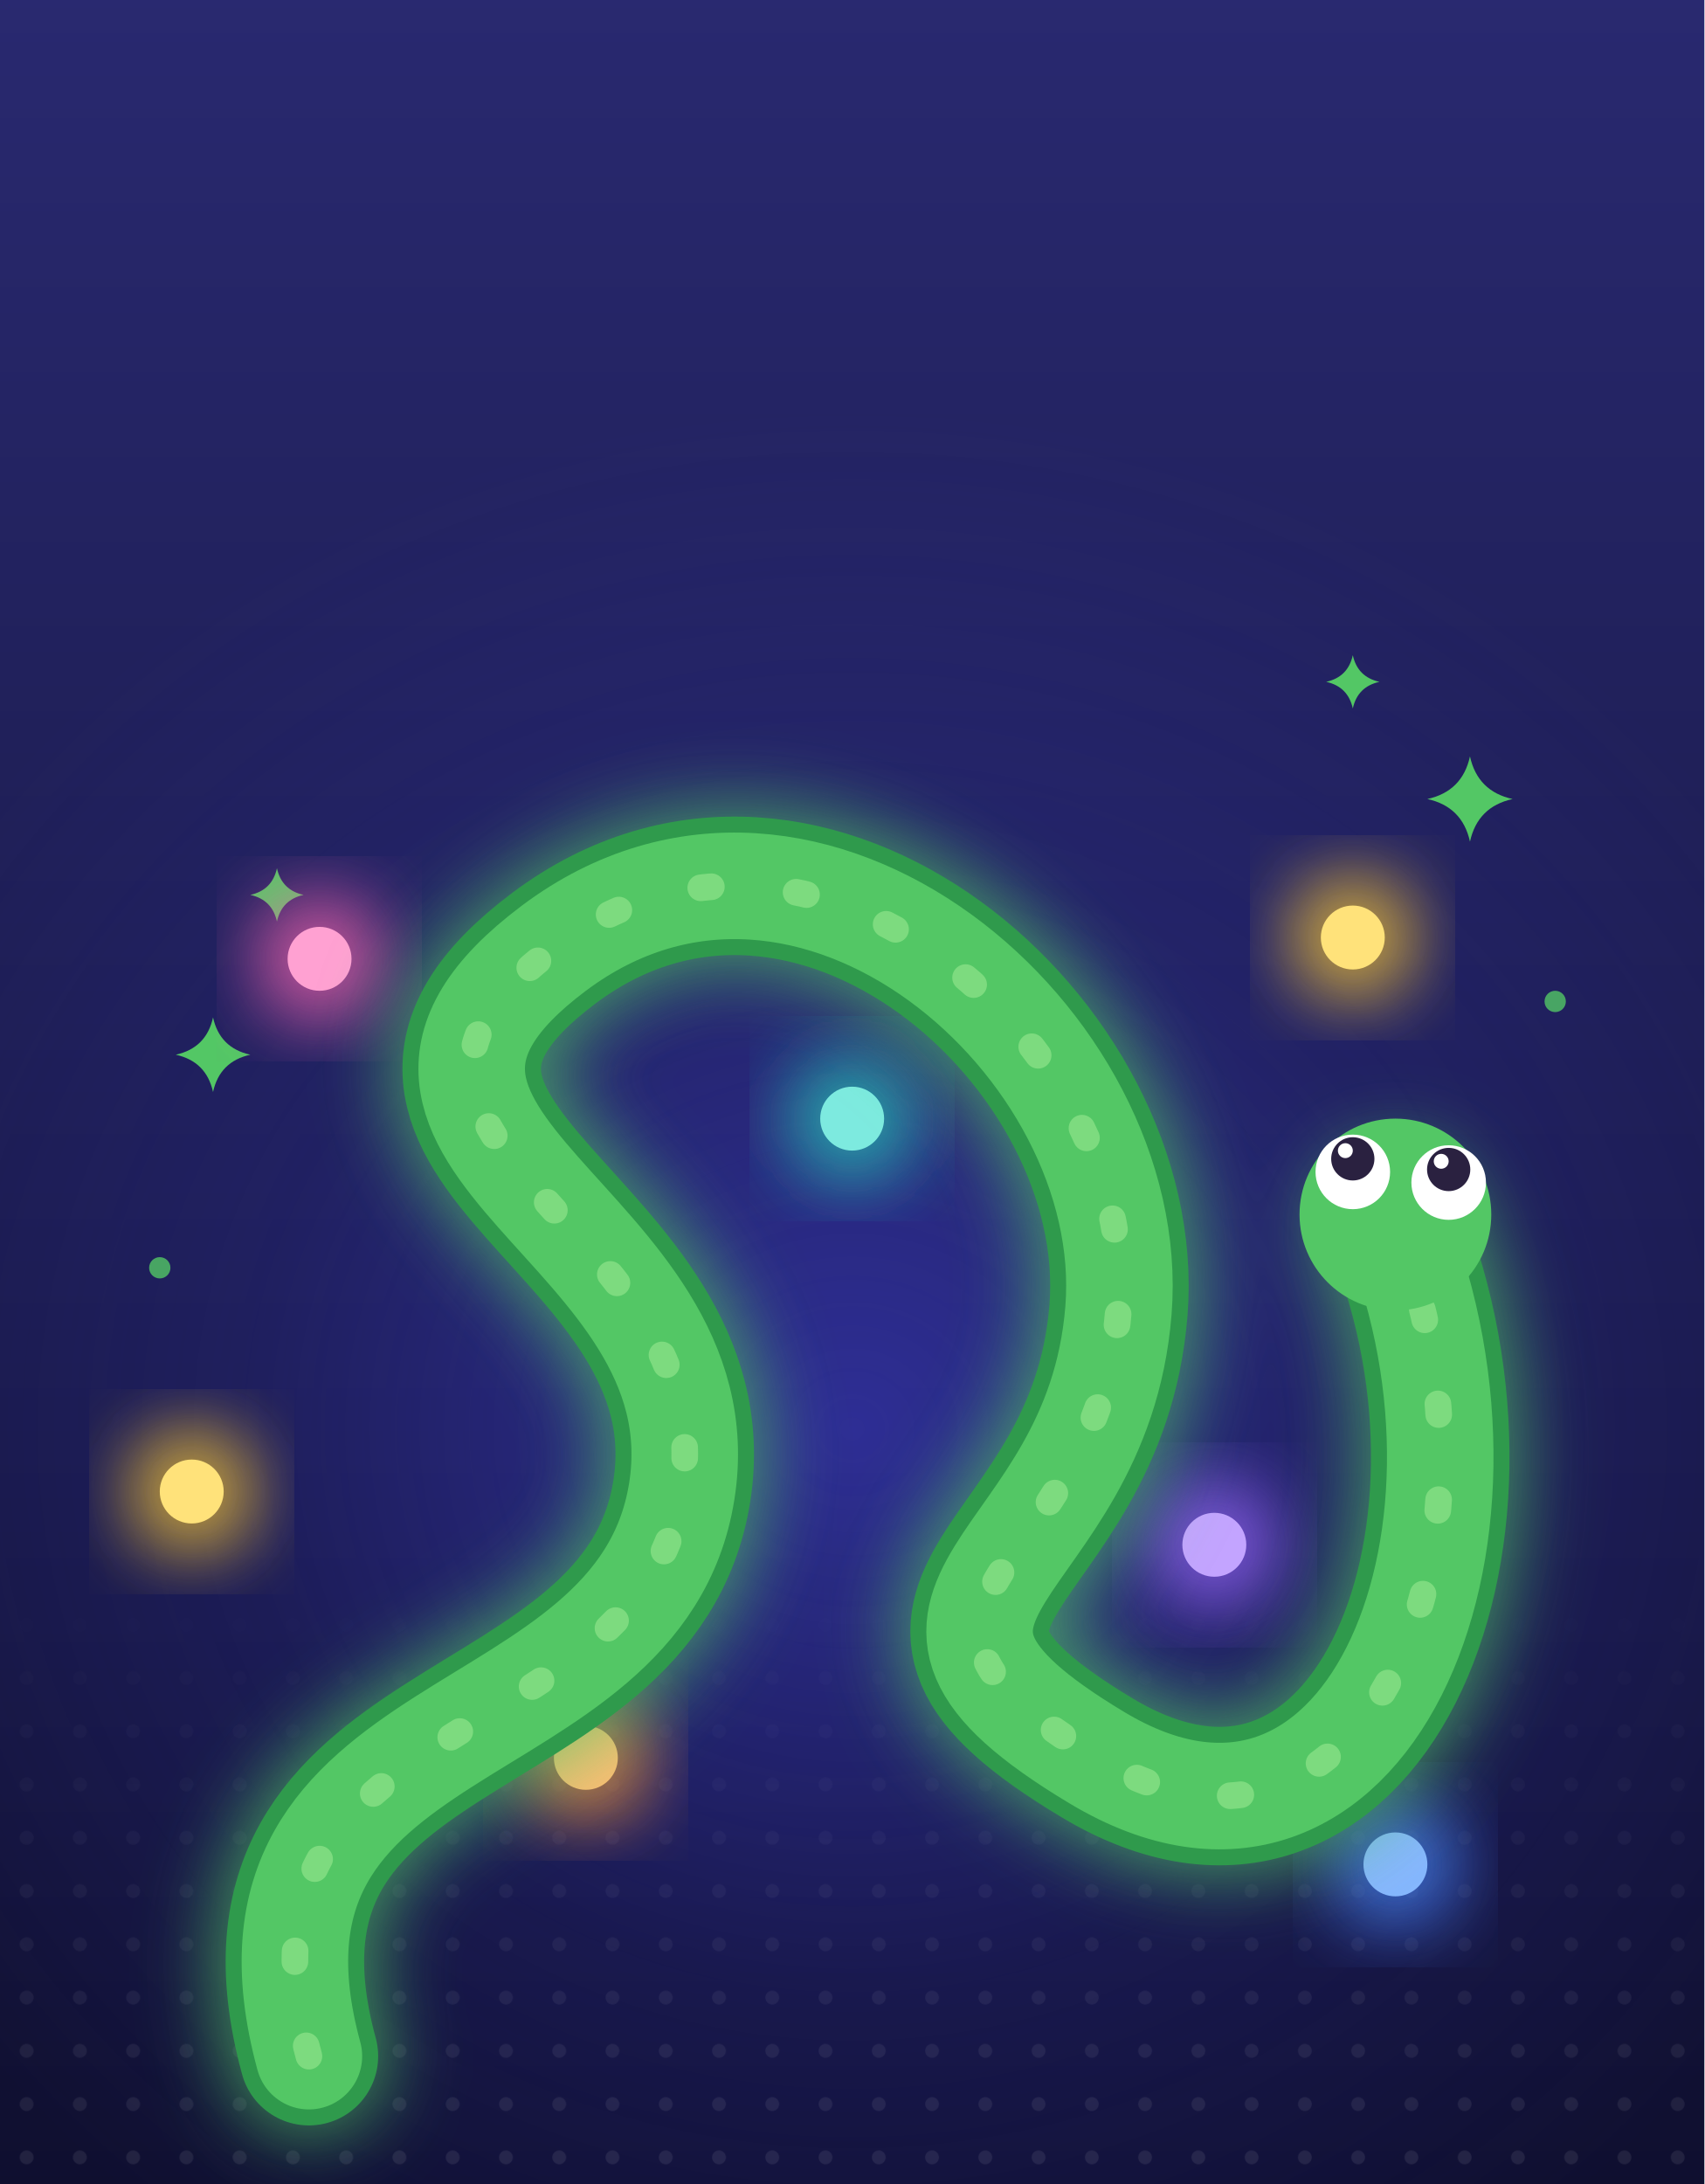
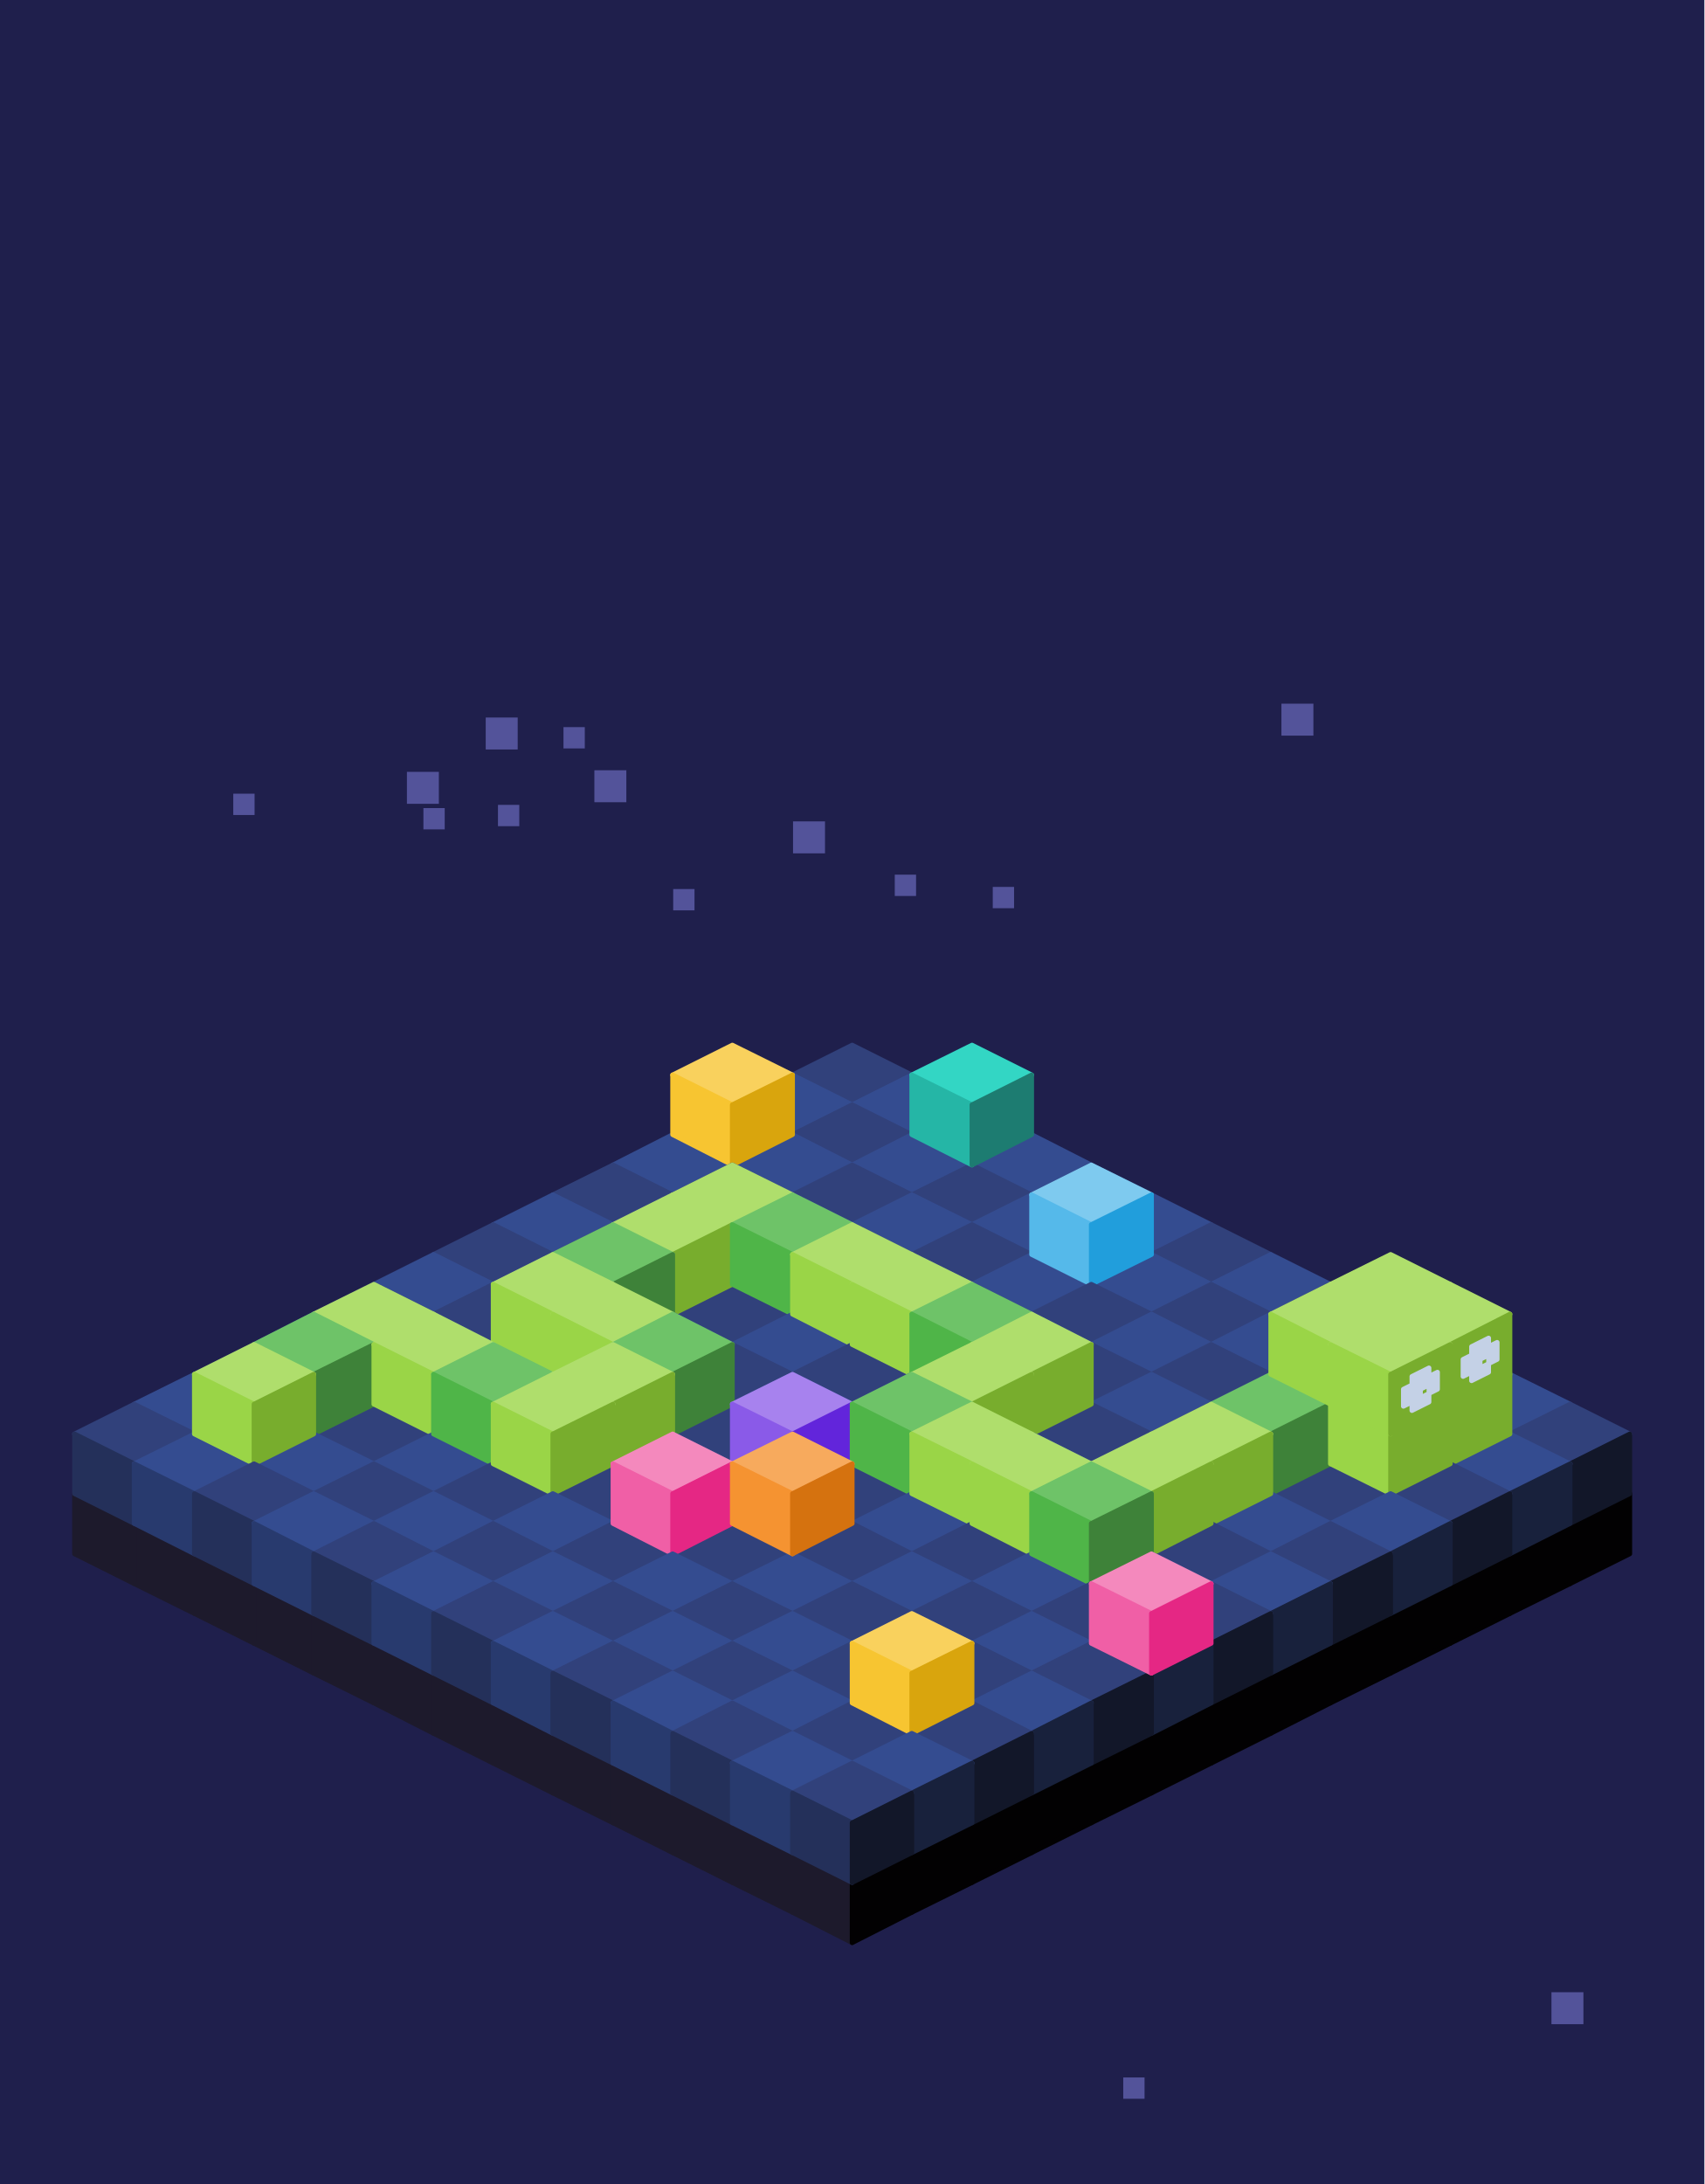
<svg xmlns="http://www.w3.org/2000/svg" viewBox="0 0 320 410" role="img" aria-labelledby="title desc">
-   <defs>
-     <linearGradient id="bg" x1="0" y1="0" x2="0" y2="1">
-       <stop stop-color="#292970" />
-       <stop offset="1" stop-color="#0f0f2f" />
-     </linearGradient>
-     <radialGradient id="glow" cx="50%" cy="50%" r="50%">
-       <stop stop-color="#4444e4" stop-opacity=".5" />
-       <stop offset=".55" stop-color="#4444e4" stop-opacity=".14" />
-       <stop offset="1" stop-color="#4444e4" stop-opacity="0" />
-     </radialGradient>
-     <pattern id="dots" width="10" height="10" patternUnits="userSpaceOnUse">
-       <circle cx="5" cy="5" r="1.3" fill="#fff" />
-     </pattern>
-     <linearGradient id="dotfade" x1="0" y1="0" x2="0" y2="1">
-       <stop stop-color="#fff" stop-opacity="0" />
-       <stop offset="1" stop-color="#fff" stop-opacity=".9" />
-     </linearGradient>
-     <mask id="floor">
-       <rect x="0" y="300" width="320" height="110" fill="url(#dotfade)" />
-     </mask>
-     <filter id="drop" x="-25%" y="-25%" width="150%" height="160%">
-       <feDropShadow dx="0" dy="7" stdDeviation="6" flood-color="#05030c" flood-opacity=".42" />
-     </filter>
-     <filter id="neon" x="-30%" y="-30%" width="160%" height="160%">
-       <feGaussianBlur stdDeviation="7" />
-     </filter>
-   </defs>
-   <rect x="0" y="0" width="320" height="410" fill="url(#bg)" />
-   <ellipse cx="160" cy="268" rx="210" ry="190" fill="url(#glow)" />
-   <rect x="0" y="300" width="320" height="110" fill="url(#dots)" mask="url(#floor)" opacity="0.09" />
-   <path d="M276 142Q277.44 148.56 284 150Q277.44 151.44 276 158Q274.56 151.44 268 150Q274.56 148.56 276 142Z" fill="#53c765" />
-   <path d="M40 191Q41.26 196.74 47 198Q41.26 199.26 40 205Q38.74 199.26 33 198Q38.74 196.74 40 191Z" fill="#53c765" />
-   <circle cx="292" cy="188" r="2" fill="#53c765" opacity="0.8" />
-   <path d="M254 123Q254.9 127.1 259 128Q254.9 128.9 254 133Q253.1 128.9 249 128Q253.1 127.1 254 123Z" fill="#53c765" />
-   <path d="M52 163Q52.9 167.1 57 168Q52.9 168.9 52 173Q51.1 168.9 47 168Q51.1 167.1 52 163Z" fill="#53c765" />
-   <circle cx="30" cy="238" r="2" fill="#53c765" opacity="0.8" />
-   <circle cx="60" cy="180" r="12" fill="#ff66b0" filter="url(#neon)" opacity="0.8" />
-   <circle cx="60" cy="180" r="6" fill="#ffa1d2" />
-   <circle cx="254" cy="176" r="12" fill="#ffcc33" filter="url(#neon)" opacity="0.8" />
-   <circle cx="254" cy="176" r="6" fill="#ffe27a" />
-   <circle cx="262" cy="350" r="12" fill="#4a87ff" filter="url(#neon)" opacity="0.8" />
-   <circle cx="262" cy="350" r="6" fill="#86b6ff" />
-   <circle cx="110" cy="330" r="12" fill="#ff9636" filter="url(#neon)" opacity="0.8" />
-   <circle cx="110" cy="330" r="6" fill="#ffbd73" />
-   <circle cx="228" cy="290" r="12" fill="#9a68fb" filter="url(#neon)" opacity="0.8" />
-   <circle cx="228" cy="290" r="6" fill="#c3a4ff" />
-   <circle cx="160" cy="210" r="12" fill="#28cbb9" filter="url(#neon)" opacity="0.8" />
-   <circle cx="160" cy="210" r="6" fill="#7deadf" />
-   <circle cx="36" cy="280" r="12" fill="#ffcc33" filter="url(#neon)" opacity="0.8" />
-   <circle cx="36" cy="280" r="6" fill="#ffe27a" />
-   <path d="M58 386C40 320 120 330 128 280S56 214 104 178 214 196 210 246 156 300 206 330 286 290 262 230" fill="none" stroke="#53c765" stroke-width="30" stroke-linecap="round" stroke-linejoin="round" filter="url(#neon)" opacity="0.7" />
-   <path d="M58 386C40 320 120 330 128 280S56 214 104 178 214 196 210 246 156 300 206 330 286 290 262 230" fill="none" stroke="#2f9a4c" stroke-width="26" stroke-linecap="round" stroke-linejoin="round" />
-   <path d="M58 386C40 320 120 330 128 280S56 214 104 178 214 196 210 246 156 300 206 330 286 290 262 230" fill="none" stroke="#53c765" stroke-width="20" stroke-linecap="round" stroke-linejoin="round" />
-   <path d="M58 386C40 320 120 330 128 280S56 214 104 178 214 196 210 246 156 300 206 330 286 290 262 230" fill="none" stroke="#8fe48a" stroke-width="5" stroke-linecap="round" stroke-linejoin="round" opacity="0.7" stroke-dasharray="2 16" />
-   <g>
-     <circle cx="262" cy="228" r="18" fill="#53c765" />
-     <circle cx="254" cy="220" r="7" fill="#fff" />
-     <circle cx="254" cy="217.55" r="4.06" fill="#2a2140" />
-     <circle cx="252.6" cy="216.01" r="1.4" fill="#fff" />
-     <circle cx="272" cy="222" r="7" fill="#fff" />
-     <circle cx="272" cy="219.55" r="4.06" fill="#2a2140" />
-     <circle cx="270.6" cy="218.01" r="1.4" fill="#fff" />
+   <path fill="#1f1f4c" d="M0 0h320v410H0Z" />
+   <path fill="#6161ae" fill-opacity=".8" d="M168 164.2h4v4h-4ZM210.9 390h4v4h-4ZM76.4 144.9h6v6h-6ZM79.5 151.7h4v4h-4ZM291.3 374h6v6h-6ZM240.6 132.1h6v6h-6ZM105.8 136.5h4v4h-4ZM43.8 149h4v4h-4ZM93.5 151.1h4v4h-4ZM91.2 134.7h6v6h-6ZM111.6 144.6h6v6h-6ZM148.9 154.2h6v6h-6ZM186.4 166.5h4v4h-4ZM126.4 166.9h4v4h-4Z" />
+   <g stroke-width="0.9" stroke-linejoin="round">
+     <path fill="#31417b" stroke="#31417b" d="M160 196.2 171.2 201.8 160 207.4 148.8 201.8Z" />
+     <path fill="#344c90" stroke="#344c90" d="M148.8 201.8 160 207.4 148.8 213 137.5 207.4ZM171.2 201.8 182.5 207.4 171.2 213 160 207.4Z" />
+     <path fill="#31417b" stroke="#31417b" d="M160 207.4 171.2 213 160 218.7 148.8 213ZM182.5 207.4 193.7 213 182.5 218.7 171.2 213Z" />
+     <path fill="#344c90" stroke="#344c90" d="M126.3 213 137.5 218.7 126.3 224.3 115.1 218.7ZM148.8 213 160 218.7 148.8 224.3 137.5 218.7ZM171.2 213 182.5 218.7 171.2 224.3 160 218.7ZM193.7 213 204.9 218.7 193.7 224.3 182.5 218.7Z" />
+     <path fill="#f9d15d" stroke="#f9d15d" d="M137.5 196.2 148.8 201.8 137.5 207.4 126.3 201.8Z" />
+     <path fill="#f7c531" stroke="#f7c531" d="M126.3 201.8 137.5 207.4 137.5 218.7 126.3 213Z" />
+     <path fill="#d9a50d" stroke="#d9a50d" d="M148.8 201.8 137.5 207.4 137.5 218.7 148.8 213Z" />
+     <path fill="#31417b" stroke="#31417b" d="M115.1 218.7 126.3 224.3 115.1 229.9 103.8 224.3ZM137.5 218.7 148.8 224.3 137.5 229.9 126.3 224.3ZM160 218.7 171.2 224.3 160 229.9 148.8 224.3ZM182.5 218.7 193.7 224.3 182.5 229.9 171.2 224.3ZM204.9 218.7 216.2 224.3 204.9 229.9 193.7 224.3Z" />
+     <path fill="#344c90" stroke="#344c90" d="M103.8 224.3 115.1 229.9 103.8 235.5 92.6 229.9ZM126.3 224.3 137.5 229.9 126.3 235.5 115.1 229.9ZM148.8 224.3 160 229.9 148.8 235.5 137.5 229.9ZM171.2 224.3 182.5 229.9 171.2 235.5 160 229.9ZM193.7 224.3 204.9 229.9 193.7 235.5 182.5 229.9ZM216.2 224.3 227.4 229.9 216.2 235.5 204.9 229.9Z" />
+     <path fill="#31417b" stroke="#31417b" d="M92.6 229.9 103.8 235.5 92.6 241.1 81.4 235.5ZM115.1 229.9 126.3 235.5 115.1 241.1 103.8 235.5ZM160 229.9 171.2 235.5 160 241.1 148.8 235.5ZM182.5 229.9 193.7 235.5 182.5 241.1 171.2 235.5ZM227.4 229.9 238.6 235.5 227.4 241.1 216.2 235.5Z" />
+     <path fill="#33d6c4" stroke="#33d6c4" d="M182.5 196.2 193.7 201.8 182.5 207.4 171.2 201.8Z" />
+     <path fill="#25b6a6" stroke="#25b6a6" d="M171.2 201.8 182.5 207.4 182.5 218.7 171.2 213Z" />
+     <path fill="#1d7c71" stroke="#1d7c71" d="M193.7 201.8 182.5 207.4 182.5 218.7 193.7 213Z" />
+     <path fill="#344c90" stroke="#344c90" d="M81.4 235.5 92.6 241.1 81.4 246.7 70.2 241.1ZM103.8 235.5 115.1 241.1 103.8 246.7 92.6 241.1ZM171.2 235.5 182.5 241.1 171.2 246.7 160 241.1ZM193.7 235.5 204.9 241.1 193.7 246.7 182.5 241.1ZM216.2 235.5 227.4 241.1 216.2 246.7 204.9 241.1ZM238.6 235.5 249.8 241.1 238.6 246.7 227.4 241.1Z" />
+     <path fill="#afde6c" stroke="#afde6c" d="M137.5 218.7 148.8 224.3 137.5 229.9 126.3 224.3Z" />
+     <path fill="#7ecaef" stroke="#7ecaef" d="M204.9 218.7 216.2 224.3 204.9 229.9 193.7 224.3Z" />
+     <path fill="#55b9ea" stroke="#55b9ea" d="M193.7 224.3 204.9 229.9 204.9 241.1 193.7 235.5Z" />
+     <path fill="#219edc" stroke="#219edc" d="M216.2 224.3 204.9 229.9 204.9 241.1 216.2 235.5Z" />
+     <path fill="#31417b" stroke="#31417b" d="M70.2 241.1 81.4 246.7 70.2 252.4 58.9 246.7ZM92.6 241.1 103.8 246.7 92.6 252.4 81.4 246.7ZM137.5 241.1 148.8 246.7 137.5 252.4 126.3 246.7ZM182.5 241.1 193.7 246.7 182.5 252.4 171.2 246.7ZM204.9 241.1 216.2 246.7 204.9 252.4 193.7 246.7ZM227.4 241.1 238.6 246.7 227.4 252.4 216.2 246.7ZM249.8 241.1 261.1 246.7 249.8 252.4 238.6 246.7Z" />
+     <path fill="#afde6c" stroke="#afde6c" d="M126.3 224.3 137.5 229.9 126.3 235.5 115.1 229.9Z" />
+     <path fill="#78ad2d" stroke="#78ad2d" d="M137.5 229.9 126.3 235.5 126.3 246.7 137.5 241.1Z" />
+     <path fill="#6ec368" stroke="#6ec368" d="M148.8 224.3 160 229.9 148.8 235.5 137.5 229.9Z" />
+     <path fill="#4fb548" stroke="#4fb548" d="M137.5 229.9 148.8 235.5 148.8 246.7 137.5 241.1Z" />
+     <path fill="#344c90" stroke="#344c90" d="M58.9 246.7 70.2 252.4 58.9 258 47.7 252.4ZM81.4 246.7 92.6 252.4 81.4 258 70.2 252.4ZM126.3 246.7 137.5 252.4 126.3 258 115.1 252.4ZM148.8 246.7 160 252.4 148.8 258 137.5 252.4ZM193.7 246.7 204.9 252.4 193.7 258 182.5 252.4ZM216.2 246.7 227.4 252.4 216.2 258 204.9 252.4ZM238.6 246.7 249.8 252.4 238.6 258 227.4 252.4ZM261.1 246.7 272.3 252.4 261.1 258 249.8 252.4Z" />
+     <path fill="#6ec368" stroke="#6ec368" d="M115.1 229.9 126.3 235.5 115.1 241.1 103.8 235.5Z" />
+     <path fill="#3e8239" stroke="#3e8239" d="M126.3 235.5 115.1 241.1 115.1 252.4 126.3 246.7Z" />
+     <path fill="#afde6c" stroke="#afde6c" d="M160 229.9 171.2 235.5 160 241.1 148.8 235.5Z" />
+     <path fill="#9ad547" stroke="#9ad547" d="M148.8 235.5 160 241.1 160 252.4 148.8 246.7Z" />
+     <path fill="#31417b" stroke="#31417b" d="M47.7 252.4 58.9 258 47.7 263.6 36.5 258ZM92.6 252.4 103.8 258 92.6 263.6 81.4 258ZM137.5 252.4 148.8 258 137.5 263.6 126.3 258ZM160 252.4 171.2 258 160 263.6 148.8 258ZM204.9 252.4 216.2 258 204.9 263.6 193.7 258ZM227.4 252.4 238.6 258 227.4 263.6 216.2 258ZM249.8 252.4 261.1 258 249.8 263.6 238.6 258ZM272.3 252.4 283.5 258 272.3 263.6 261.1 258Z" />
+     <path fill="#afde6c" stroke="#afde6c" d="M103.8 235.5 115.1 241.1 103.8 246.7 92.6 241.1Z" />
+     <path fill="#9ad547" stroke="#9ad547" d="M92.6 241.1 103.8 246.7 103.8 258 92.6 252.4Z" />
+     <path fill="#afde6c" stroke="#afde6c" d="M171.2 235.5 182.5 241.1 171.2 246.7 160 241.1Z" />
+     <path fill="#9ad547" stroke="#9ad547" d="M160 241.1 171.2 246.7 171.2 258 160 252.4Z" />
+     <path fill="#1d1a2c" stroke="#1d1a2c" d="M14 280.4 25.2 286 25.2 297.3 14 291.7Z" />
+     <path fill="#020102" stroke="#020102" d="M306 280.4 294.8 286 294.8 297.3 306 291.7Z" />
+     <path fill="#344c90" stroke="#344c90" d="M36.5 258 47.7 263.6 36.5 269.2 25.2 263.6ZM103.8 258 115.1 263.6 103.8 269.2 92.6 263.6ZM148.8 258 160 263.6 148.8 269.2 137.5 263.6ZM171.2 258 182.5 263.6 171.2 269.2 160 263.6ZM216.2 258 227.4 263.6 216.2 269.2 204.9 263.6ZM238.6 258 249.8 263.6 238.6 269.2 227.4 263.6ZM283.5 258 294.8 263.6 283.5 269.2 272.3 263.6Z" />
+     <path fill="#afde6c" stroke="#afde6c" d="M70.2 241.1 81.4 246.7 70.2 252.4 58.9 246.7ZM115.1 241.1 126.3 246.7 115.1 252.4 103.8 246.7Z" />
+     <path fill="#9ad547" stroke="#9ad547" d="M103.8 246.7 115.1 252.4 115.1 263.6 103.8 258Z" />
+     <path fill="#6ec368" stroke="#6ec368" d="M182.5 241.1 193.7 246.7 182.5 252.4 171.2 246.7Z" />
+     <path fill="#4fb548" stroke="#4fb548" d="M171.2 246.7 182.5 252.4 182.5 263.6 171.2 258Z" />
+     <path fill="#1d1a2c" stroke="#1d1a2c" d="M25.2 286 36.5 291.7 36.5 302.9 25.2 297.3Z" />
+     <path fill="#020102" stroke="#020102" d="M294.8 286 283.5 291.7 283.5 302.9 294.8 297.3Z" />
+     <path fill="#31417b" stroke="#31417b" d="M25.2 263.6 36.5 269.2 25.2 274.8 14 269.2Z" />
+     <path fill="#24305a" stroke="#24305a" d="M14 269.2 25.2 274.8 25.2 286 14 280.4Z" />
+     <path fill="#31417b" stroke="#31417b" d="M70.2 263.6 81.4 269.2 70.2 274.8 58.9 269.2ZM137.5 263.6 148.8 269.2 137.5 274.8 126.3 269.2ZM160 263.6 171.2 269.2 160 274.8 148.8 269.2ZM204.9 263.6 216.2 269.2 204.9 274.8 193.7 269.2ZM227.4 263.6 238.6 269.2 227.4 274.8 216.2 269.2ZM294.8 263.6 306 269.2 294.8 274.8 283.5 269.2Z" />
+     <path fill="#121729" stroke="#121729" d="M306 269.2 294.8 274.8 294.8 286 306 280.4Z" />
+     <path fill="#6ec368" stroke="#6ec368" d="M58.9 246.7 70.2 252.4 58.9 258 47.7 252.4Z" />
+     <path fill="#3e8239" stroke="#3e8239" d="M70.2 252.4 58.9 258 58.9 269.2 70.2 263.6Z" />
+     <path fill="#afde6c" stroke="#afde6c" d="M81.4 246.7 92.6 252.4 81.4 258 70.2 252.4Z" />
+     <path fill="#9ad547" stroke="#9ad547" d="M70.2 252.4 81.4 258 81.4 269.2 70.2 263.6Z" />
+     <path fill="#6ec368" stroke="#6ec368" d="M126.3 246.7 137.5 252.4 126.3 258 115.1 252.4Z" />
+     <path fill="#3e8239" stroke="#3e8239" d="M137.5 252.4 126.3 258 126.3 269.2 137.5 263.6Z" />
+     <path fill="#afde6c" stroke="#afde6c" d="M193.7 246.7 204.9 252.4 193.7 258 182.5 252.4Z" />
+     <path fill="#78ad2d" stroke="#78ad2d" d="M204.9 252.4 193.7 258 193.7 269.2 204.9 263.6Z" />
+     <path fill="#1d1a2c" stroke="#1d1a2c" d="M36.5 291.7 47.7 297.3 47.7 308.5 36.5 302.9Z" />
+     <path fill="#020102" stroke="#020102" d="M283.5 291.7 272.3 297.3 272.3 308.5 283.5 302.9Z" />
+     <path fill="#344c90" stroke="#344c90" d="M36.5 269.2 47.7 274.8 36.5 280.4 25.2 274.8Z" />
+     <path fill="#283a6e" stroke="#283a6e" d="M25.2 274.8 36.5 280.4 36.5 291.7 25.2 286Z" />
+     <path fill="#344c90" stroke="#344c90" d="M58.9 269.2 70.2 274.8 58.9 280.4 47.7 274.8ZM81.4 269.2 92.6 274.8 81.4 280.4 70.2 274.8ZM126.3 269.2 137.5 274.8 126.3 280.4 115.1 274.8ZM193.7 269.2 204.9 274.8 193.7 280.4 182.5 274.8ZM216.2 269.2 227.4 274.8 216.2 280.4 204.9 274.8ZM283.5 269.2 294.8 274.8 283.5 280.4 272.3 274.8Z" />
+     <path fill="#18213c" stroke="#18213c" d="M294.8 274.8 283.5 280.4 283.5 291.7 294.8 286Z" />
+     <path fill="#afde6c" stroke="#afde6c" d="M47.7 252.4 58.9 258 47.7 263.6 36.5 258Z" />
+     <path fill="#9ad547" stroke="#9ad547" d="M36.5 258 47.7 263.6 47.7 274.8 36.5 269.2Z" />
+     <path fill="#78ad2d" stroke="#78ad2d" d="M58.9 258 47.7 263.6 47.7 274.8 58.9 269.2Z" />
+     <path fill="#6ec368" stroke="#6ec368" d="M92.6 252.4 103.8 258 92.6 263.6 81.4 258Z" />
+     <path fill="#4fb548" stroke="#4fb548" d="M81.4 258 92.6 263.6 92.6 274.8 81.4 269.2Z" />
+     <path fill="#afde6c" stroke="#afde6c" d="M115.1 252.4 126.3 258 115.1 263.6 103.8 258Z" />
+     <path fill="#78ad2d" stroke="#78ad2d" d="M126.3 258 115.1 263.6 115.1 274.8 126.3 269.2Z" />
+     <path fill="#afde6c" stroke="#afde6c" d="M182.5 252.4 193.7 258 182.5 263.6 171.2 258Z" />
+     <path fill="#78ad2d" stroke="#78ad2d" d="M193.7 258 182.5 263.6 182.5 274.8 193.7 269.2ZM283.5 258 272.3 263.6 272.3 274.8 283.5 269.2Z" />
+     <path fill="#afde6c" stroke="#afde6c" d="M261.1 235.5 272.3 241.1 261.1 246.7 249.8 241.1Z" />
+     <path fill="#1d1a2c" stroke="#1d1a2c" d="M47.7 297.3 58.9 302.9 58.9 314.1 47.7 308.5Z" />
+     <path fill="#020102" stroke="#020102" d="M272.3 297.3 261.1 302.9 261.1 314.1 272.3 308.5Z" />
+     <path fill="#31417b" stroke="#31417b" d="M47.7 274.8 58.9 280.4 47.7 286 36.5 280.4Z" />
+     <path fill="#24305a" stroke="#24305a" d="M36.5 280.4 47.7 286 47.7 297.3 36.5 291.7Z" />
+     <path fill="#31417b" stroke="#31417b" d="M70.2 274.8 81.4 280.4 70.2 286 58.9 280.4ZM92.6 274.8 103.8 280.4 92.6 286 81.4 280.4ZM115.1 274.8 126.3 280.4 115.1 286 103.8 280.4ZM137.5 274.8 148.8 280.4 137.5 286 126.3 280.4ZM160 274.8 171.2 280.4 160 286 148.8 280.4ZM204.9 274.8 216.2 280.4 204.9 286 193.7 280.4ZM249.8 274.8 261.1 280.4 249.8 286 238.6 280.4ZM272.3 274.8 283.5 280.4 272.3 286 261.1 280.4Z" />
+     <path fill="#121729" stroke="#121729" d="M283.5 280.4 272.3 286 272.3 297.3 283.5 291.7Z" />
+     <path fill="#afde6c" stroke="#afde6c" d="M103.8 258 115.1 263.6 103.8 269.2 92.6 263.6Z" />
+     <path fill="#9ad547" stroke="#9ad547" d="M92.6 263.6 103.8 269.2 103.8 280.4 92.6 274.8Z" />
+     <path fill="#78ad2d" stroke="#78ad2d" d="M115.1 263.6 103.8 269.2 103.8 280.4 115.1 274.8Z" />
+     <path fill="#a782ee" stroke="#a782ee" d="M148.8 258 160 263.6 148.8 269.2 137.5 263.6Z" />
+     <path fill="#8a5ae8" stroke="#8a5ae8" d="M137.5 263.6 148.8 269.2 148.8 280.4 137.5 274.8Z" />
+     <path fill="#6225db" stroke="#6225db" d="M160 263.6 148.8 269.2 148.8 280.4 160 274.8Z" />
+     <path fill="#6ec368" stroke="#6ec368" d="M171.2 258 182.5 263.6 171.2 269.2 160 263.6Z" />
+     <path fill="#4fb548" stroke="#4fb548" d="M160 263.6 171.2 269.2 171.2 280.4 160 274.8Z" />
+     <path fill="#6ec368" stroke="#6ec368" d="M238.6 258 249.8 263.6 238.6 269.2 227.4 263.6Z" />
+     <path fill="#3e8239" stroke="#3e8239" d="M249.8 263.6 238.6 269.2 238.6 280.4 249.8 274.8Z" />
+     <path fill="#9ad547" stroke="#9ad547" d="M249.8 263.6 261.1 269.2 261.1 280.4 249.8 274.8Z" />
+     <path fill="#78ad2d" stroke="#78ad2d" d="M272.3 263.6 261.1 269.2 261.1 280.4 272.3 274.8Z" />
+     <path fill="#afde6c" stroke="#afde6c" d="M249.8 241.1 261.1 246.7 249.8 252.4 238.6 246.7Z" />
+     <path fill="#9ad547" stroke="#9ad547" d="M238.6 246.7 249.8 252.4 249.8 263.6 238.6 258Z" />
+     <path fill="#afde6c" stroke="#afde6c" d="M272.3 241.1 283.5 246.7 272.3 252.4 261.1 246.7Z" />
+     <path fill="#78ad2d" stroke="#78ad2d" d="M283.5 246.7 272.3 252.4 272.3 263.6 283.5 258Z" />
+     <path fill="#c4d1e6" stroke="#c4d1e6" d="M276.3 252.8 277.9 252 277.9 253.6 276.3 254.4ZM277.9 252 279.5 251.2 279.5 252.8 277.9 253.6ZM274.7 255.2 276.3 254.4 276.3 256 274.7 256.8ZM276.3 254.4 277.9 253.6 277.9 255.2 276.3 256ZM277.9 253.6 279.5 252.8 279.5 254.4 277.9 255.2ZM279.5 252.8 281.1 252 281.1 253.6 279.5 254.4ZM274.7 256.8 276.3 256 276.3 257.6 274.7 258.4ZM276.3 256 277.9 255.2 277.9 256.8 276.3 257.6ZM279.5 254.4 281.1 253.6 281.1 255.2 279.5 256ZM276.3 257.6 277.9 256.8 277.9 258.4 276.3 259.2ZM277.9 256.8 279.5 256 279.5 257.6 277.9 258.4Z" />
+     <path fill="#1d1a2c" stroke="#1d1a2c" d="M58.9 302.9 70.2 308.5 70.2 319.7 58.9 314.1Z" />
+     <path fill="#020102" stroke="#020102" d="M261.1 302.9 249.8 308.5 249.8 319.7 261.1 314.1Z" />
+     <path fill="#344c90" stroke="#344c90" d="M58.9 280.4 70.2 286 58.9 291.7 47.7 286Z" />
+     <path fill="#283a6e" stroke="#283a6e" d="M47.7 286 58.9 291.7 58.9 302.9 47.7 297.3Z" />
+     <path fill="#344c90" stroke="#344c90" d="M81.4 280.4 92.6 286 81.4 291.7 70.2 286ZM103.8 280.4 115.1 286 103.8 291.7 92.6 286ZM148.8 280.4 160 286 148.8 291.7 137.5 286ZM171.2 280.4 182.5 286 171.2 291.7 160 286ZM238.6 280.4 249.8 286 238.6 291.7 227.4 286ZM261.1 280.4 272.3 286 261.1 291.7 249.8 286Z" />
+     <path fill="#18213c" stroke="#18213c" d="M272.3 286 261.1 291.7 261.1 302.9 272.3 297.3Z" />
+     <path fill="#afde6c" stroke="#afde6c" d="M182.5 263.6 193.7 269.2 182.5 274.8 171.2 269.2Z" />
+     <path fill="#9ad547" stroke="#9ad547" d="M171.2 269.2 182.5 274.8 182.5 286 171.2 280.4Z" />
+     <path fill="#afde6c" stroke="#afde6c" d="M227.4 263.6 238.6 269.2 227.4 274.8 216.2 269.2Z" />
+     <path fill="#78ad2d" stroke="#78ad2d" d="M238.6 269.2 227.4 274.8 227.4 286 238.6 280.4Z" />
+     <path fill="#afde6c" stroke="#afde6c" d="M261.1 246.7 272.3 252.4 261.1 258 249.8 252.4Z" />
+     <path fill="#9ad547" stroke="#9ad547" d="M249.8 252.4 261.1 258 261.1 269.2 249.8 263.6Z" />
+     <path fill="#78ad2d" stroke="#78ad2d" d="M272.3 252.4 261.1 258 261.1 269.2 272.3 263.6Z" />
+     <path fill="#c4d1e6" stroke="#c4d1e6" d="M265.1 258.4 266.7 257.6 266.7 259.2 265.1 260ZM266.7 257.6 268.3 256.8 268.3 258.4 266.7 259.2ZM263.5 260.8 265.1 260 265.1 261.6 263.5 262.4ZM265.1 260 266.7 259.2 266.7 260.8 265.1 261.6ZM266.7 259.2 268.3 258.4 268.3 260 266.7 260.8ZM268.3 258.4 269.9 257.6 269.9 259.2 268.3 260ZM263.5 262.4 265.1 261.6 265.1 263.2 263.5 264ZM265.1 261.6 266.7 260.8 266.7 262.4 265.1 263.2ZM268.3 260 269.9 259.2 269.9 260.8 268.3 261.6ZM265.1 263.2 266.7 262.4 266.7 264 265.1 264.8ZM266.7 262.4 268.3 261.6 268.3 263.2 266.7 264Z" />
+     <path fill="#1d1a2c" stroke="#1d1a2c" d="M70.2 308.5 81.4 314.1 81.4 325.4 70.2 319.7Z" />
+     <path fill="#020102" stroke="#020102" d="M249.8 308.5 238.6 314.1 238.6 325.4 249.8 319.7Z" />
+     <path fill="#31417b" stroke="#31417b" d="M70.2 286 81.4 291.7 70.2 297.3 58.9 291.7Z" />
+     <path fill="#24305a" stroke="#24305a" d="M58.9 291.7 70.2 297.3 70.2 308.5 58.9 302.9Z" />
+     <path fill="#31417b" stroke="#31417b" d="M92.6 286 103.8 291.7 92.6 297.3 81.4 291.7ZM115.1 286 126.3 291.7 115.1 297.3 103.8 291.7ZM137.5 286 148.8 291.7 137.5 297.3 126.3 291.7ZM160 286 171.2 291.7 160 297.3 148.8 291.7ZM182.5 286 193.7 291.7 182.5 297.3 171.2 291.7ZM227.4 286 238.6 291.7 227.4 297.3 216.2 291.7ZM249.8 286 261.1 291.7 249.8 297.3 238.6 291.7Z" />
+     <path fill="#121729" stroke="#121729" d="M261.1 291.7 249.8 297.3 249.8 308.5 261.1 302.9Z" />
+     <path fill="#f489bd" stroke="#f489bd" d="M126.3 269.2 137.5 274.8 126.3 280.4 115.1 274.8Z" />
+     <path fill="#f05fa6" stroke="#f05fa6" d="M115.1 274.8 126.3 280.4 126.3 291.7 115.1 286Z" />
+     <path fill="#e52784" stroke="#e52784" d="M137.5 274.8 126.3 280.4 126.3 291.7 137.5 286Z" />
+     <path fill="#afde6c" stroke="#afde6c" d="M193.7 269.2 204.9 274.8 193.7 280.4 182.5 274.8Z" />
+     <path fill="#9ad547" stroke="#9ad547" d="M182.5 274.8 193.7 280.4 193.7 291.7 182.5 286Z" />
+     <path fill="#afde6c" stroke="#afde6c" d="M216.2 269.2 227.4 274.8 216.2 280.4 204.9 274.8Z" />
+     <path fill="#78ad2d" stroke="#78ad2d" d="M227.4 274.8 216.2 280.4 216.2 291.7 227.4 286Z" />
+     <path fill="#1d1a2c" stroke="#1d1a2c" d="M81.4 314.1 92.6 319.7 92.6 331 81.4 325.4Z" />
+     <path fill="#020102" stroke="#020102" d="M238.6 314.1 227.4 319.7 227.4 331 238.6 325.4Z" />
+     <path fill="#344c90" stroke="#344c90" d="M81.4 291.7 92.6 297.3 81.4 302.9 70.2 297.3Z" />
+     <path fill="#283a6e" stroke="#283a6e" d="M70.2 297.3 81.4 302.9 81.4 314.1 70.2 308.5Z" />
+     <path fill="#344c90" stroke="#344c90" d="M103.8 291.7 115.1 297.3 103.8 302.9 92.6 297.3ZM126.3 291.7 137.5 297.3 126.3 302.9 115.1 297.3ZM148.8 291.7 160 297.3 148.8 302.9 137.5 297.3ZM171.2 291.7 182.5 297.3 171.2 302.9 160 297.3ZM193.7 291.7 204.9 297.3 193.7 302.9 182.5 297.3ZM216.2 291.7 227.4 297.3 216.2 302.9 204.9 297.3ZM238.6 291.7 249.8 297.3 238.6 302.9 227.4 297.3Z" />
+     <path fill="#18213c" stroke="#18213c" d="M249.8 297.3 238.6 302.9 238.6 314.1 249.8 308.5Z" />
+     <path fill="#6ec368" stroke="#6ec368" d="M204.9 274.8 216.2 280.4 204.9 286 193.7 280.4Z" />
+     <path fill="#4fb548" stroke="#4fb548" d="M193.7 280.4 204.9 286 204.9 297.3 193.7 291.7Z" />
+     <path fill="#3e8239" stroke="#3e8239" d="M216.2 280.4 204.9 286 204.9 297.3 216.2 291.7Z" />
+     <path fill="#1d1a2c" stroke="#1d1a2c" d="M92.6 319.7 103.8 325.4 103.8 336.6 92.6 331Z" />
+     <path fill="#020102" stroke="#020102" d="M227.4 319.7 216.2 325.4 216.2 336.6 227.4 331Z" />
+     <path fill="#31417b" stroke="#31417b" d="M92.6 297.3 103.8 302.9 92.6 308.5 81.4 302.9Z" />
+     <path fill="#24305a" stroke="#24305a" d="M81.4 302.9 92.6 308.5 92.6 319.7 81.4 314.1Z" />
+     <path fill="#31417b" stroke="#31417b" d="M115.1 297.3 126.3 302.9 115.1 308.5 103.8 302.9ZM137.5 297.3 148.8 302.9 137.5 308.5 126.3 302.9ZM160 297.3 171.2 302.9 160 308.5 148.8 302.9ZM182.5 297.3 193.7 302.9 182.5 308.5 171.2 302.9ZM204.9 297.3 216.2 302.9 204.9 308.5 193.7 302.9ZM227.4 297.3 238.6 302.9 227.4 308.5 216.2 302.9Z" />
+     <path fill="#121729" stroke="#121729" d="M238.6 302.9 227.4 308.5 227.4 319.7 238.6 314.1Z" />
+     <path fill="#1d1a2c" stroke="#1d1a2c" d="M103.8 325.4 115.1 331 115.1 342.2 103.8 336.6Z" />
+     <path fill="#020102" stroke="#020102" d="M216.2 325.4 204.9 331 204.9 342.2 216.2 336.6Z" />
+     <path fill="#344c90" stroke="#344c90" d="M103.8 302.9 115.1 308.5 103.8 314.1 92.6 308.5Z" />
+     <path fill="#283a6e" stroke="#283a6e" d="M92.6 308.5 103.8 314.1 103.8 325.4 92.6 319.7Z" />
+     <path fill="#344c90" stroke="#344c90" d="M126.3 302.9 137.5 308.5 126.3 314.1 115.1 308.5ZM148.8 302.9 160 308.5 148.8 314.1 137.5 308.5ZM171.2 302.9 182.5 308.5 171.2 314.1 160 308.5ZM193.7 302.9 204.9 308.5 193.7 314.1 182.5 308.5Z" />
+     <path fill="#18213c" stroke="#18213c" d="M227.4 308.5 216.2 314.1 216.2 325.4 227.4 319.7Z" />
+     <path fill="#f7aa5d" stroke="#f7aa5d" d="M148.8 269.2 160 274.8 148.8 280.4 137.5 274.8Z" />
+     <path fill="#f59331" stroke="#f59331" d="M137.5 274.8 148.8 280.4 148.8 291.7 137.5 286Z" />
+     <path fill="#d5720f" stroke="#d5720f" d="M160 274.8 148.8 280.4 148.8 291.7 160 286Z" />
+     <path fill="#1d1a2c" stroke="#1d1a2c" d="M115.1 331 126.3 336.6 126.3 347.8 115.1 342.2Z" />
+     <path fill="#020102" stroke="#020102" d="M204.9 331 193.7 336.6 193.7 347.8 204.9 342.2Z" />
+     <path fill="#31417b" stroke="#31417b" d="M115.1 308.5 126.3 314.1 115.1 319.7 103.8 314.1Z" />
+     <path fill="#24305a" stroke="#24305a" d="M103.8 314.1 115.1 319.7 115.1 331 103.8 325.4Z" />
+     <path fill="#31417b" stroke="#31417b" d="M137.5 308.5 148.8 314.1 137.5 319.7 126.3 314.1ZM160 308.5 171.2 314.1 160 319.7 148.8 314.1ZM182.5 308.5 193.7 314.1 182.5 319.7 171.2 314.1ZM204.9 308.5 216.2 314.1 204.9 319.7 193.7 314.1Z" />
+     <path fill="#121729" stroke="#121729" d="M216.2 314.1 204.9 319.7 204.9 331 216.2 325.4Z" />
+     <path fill="#f489bd" stroke="#f489bd" d="M216.2 291.7 227.4 297.3 216.2 302.9 204.9 297.3Z" />
+     <path fill="#f05fa6" stroke="#f05fa6" d="M204.9 297.3 216.2 302.9 216.2 314.1 204.9 308.5Z" />
+     <path fill="#e52784" stroke="#e52784" d="M227.4 297.3 216.2 302.9 216.2 314.1 227.4 308.5Z" />
+     <path fill="#1d1a2c" stroke="#1d1a2c" d="M126.3 336.6 137.5 342.2 137.5 353.4 126.3 347.8Z" />
+     <path fill="#020102" stroke="#020102" d="M193.7 336.6 182.5 342.2 182.5 353.4 193.7 347.8Z" />
+     <path fill="#344c90" stroke="#344c90" d="M126.3 314.1 137.5 319.7 126.3 325.4 115.1 319.7Z" />
+     <path fill="#283a6e" stroke="#283a6e" d="M115.1 319.7 126.3 325.4 126.3 336.6 115.1 331Z" />
+     <path fill="#344c90" stroke="#344c90" d="M148.8 314.1 160 319.7 148.8 325.4 137.5 319.7ZM193.7 314.1 204.9 319.7 193.7 325.4 182.5 319.7Z" />
+     <path fill="#18213c" stroke="#18213c" d="M204.9 319.7 193.7 325.4 193.7 336.6 204.9 331Z" />
+     <path fill="#1d1a2c" stroke="#1d1a2c" d="M137.5 342.2 148.8 347.8 148.8 359 137.5 353.4Z" />
+     <path fill="#020102" stroke="#020102" d="M182.5 342.2 171.2 347.8 171.2 359 182.5 353.4Z" />
+     <path fill="#31417b" stroke="#31417b" d="M137.5 319.7 148.8 325.4 137.5 331 126.3 325.4Z" />
+     <path fill="#24305a" stroke="#24305a" d="M126.3 325.4 137.5 331 137.5 342.2 126.3 336.6Z" />
+     <path fill="#31417b" stroke="#31417b" d="M160 319.7 171.2 325.4 160 331 148.8 325.4ZM182.5 319.7 193.7 325.4 182.5 331 171.2 325.4Z" />
+     <path fill="#121729" stroke="#121729" d="M193.7 325.4 182.5 331 182.5 342.2 193.7 336.6Z" />
+     <path fill="#f9d15d" stroke="#f9d15d" d="M171.2 302.9 182.5 308.5 171.2 314.1 160 308.5Z" />
+     <path fill="#f7c531" stroke="#f7c531" d="M160 308.5 171.2 314.1 171.2 325.4 160 319.7Z" />
+     <path fill="#d9a50d" stroke="#d9a50d" d="M182.5 308.5 171.2 314.1 171.2 325.4 182.5 319.7Z" />
+     <path fill="#1d1a2c" stroke="#1d1a2c" d="M148.8 347.8 160 353.4 160 364.7 148.8 359Z" />
+     <path fill="#020102" stroke="#020102" d="M171.2 347.8 160 353.4 160 364.7 171.2 359Z" />
+     <path fill="#344c90" stroke="#344c90" d="M148.8 325.4 160 331 148.8 336.6 137.5 331Z" />
+     <path fill="#283a6e" stroke="#283a6e" d="M137.5 331 148.8 336.6 148.8 347.8 137.5 342.2Z" />
+     <path fill="#344c90" stroke="#344c90" d="M171.2 325.4 182.5 331 171.2 336.6 160 331Z" />
+     <path fill="#18213c" stroke="#18213c" d="M182.5 331 171.2 336.6 171.2 347.8 182.5 342.2Z" />
+     <path fill="#31417b" stroke="#31417b" d="M160 331 171.2 336.6 160 342.2 148.8 336.6Z" />
+     <path fill="#24305a" stroke="#24305a" d="M148.8 336.6 160 342.2 160 353.4 148.8 347.8Z" />
+     <path fill="#121729" stroke="#121729" d="M171.2 336.6 160 342.2 160 353.4 171.2 347.8Z" />
  </g>
</svg>
